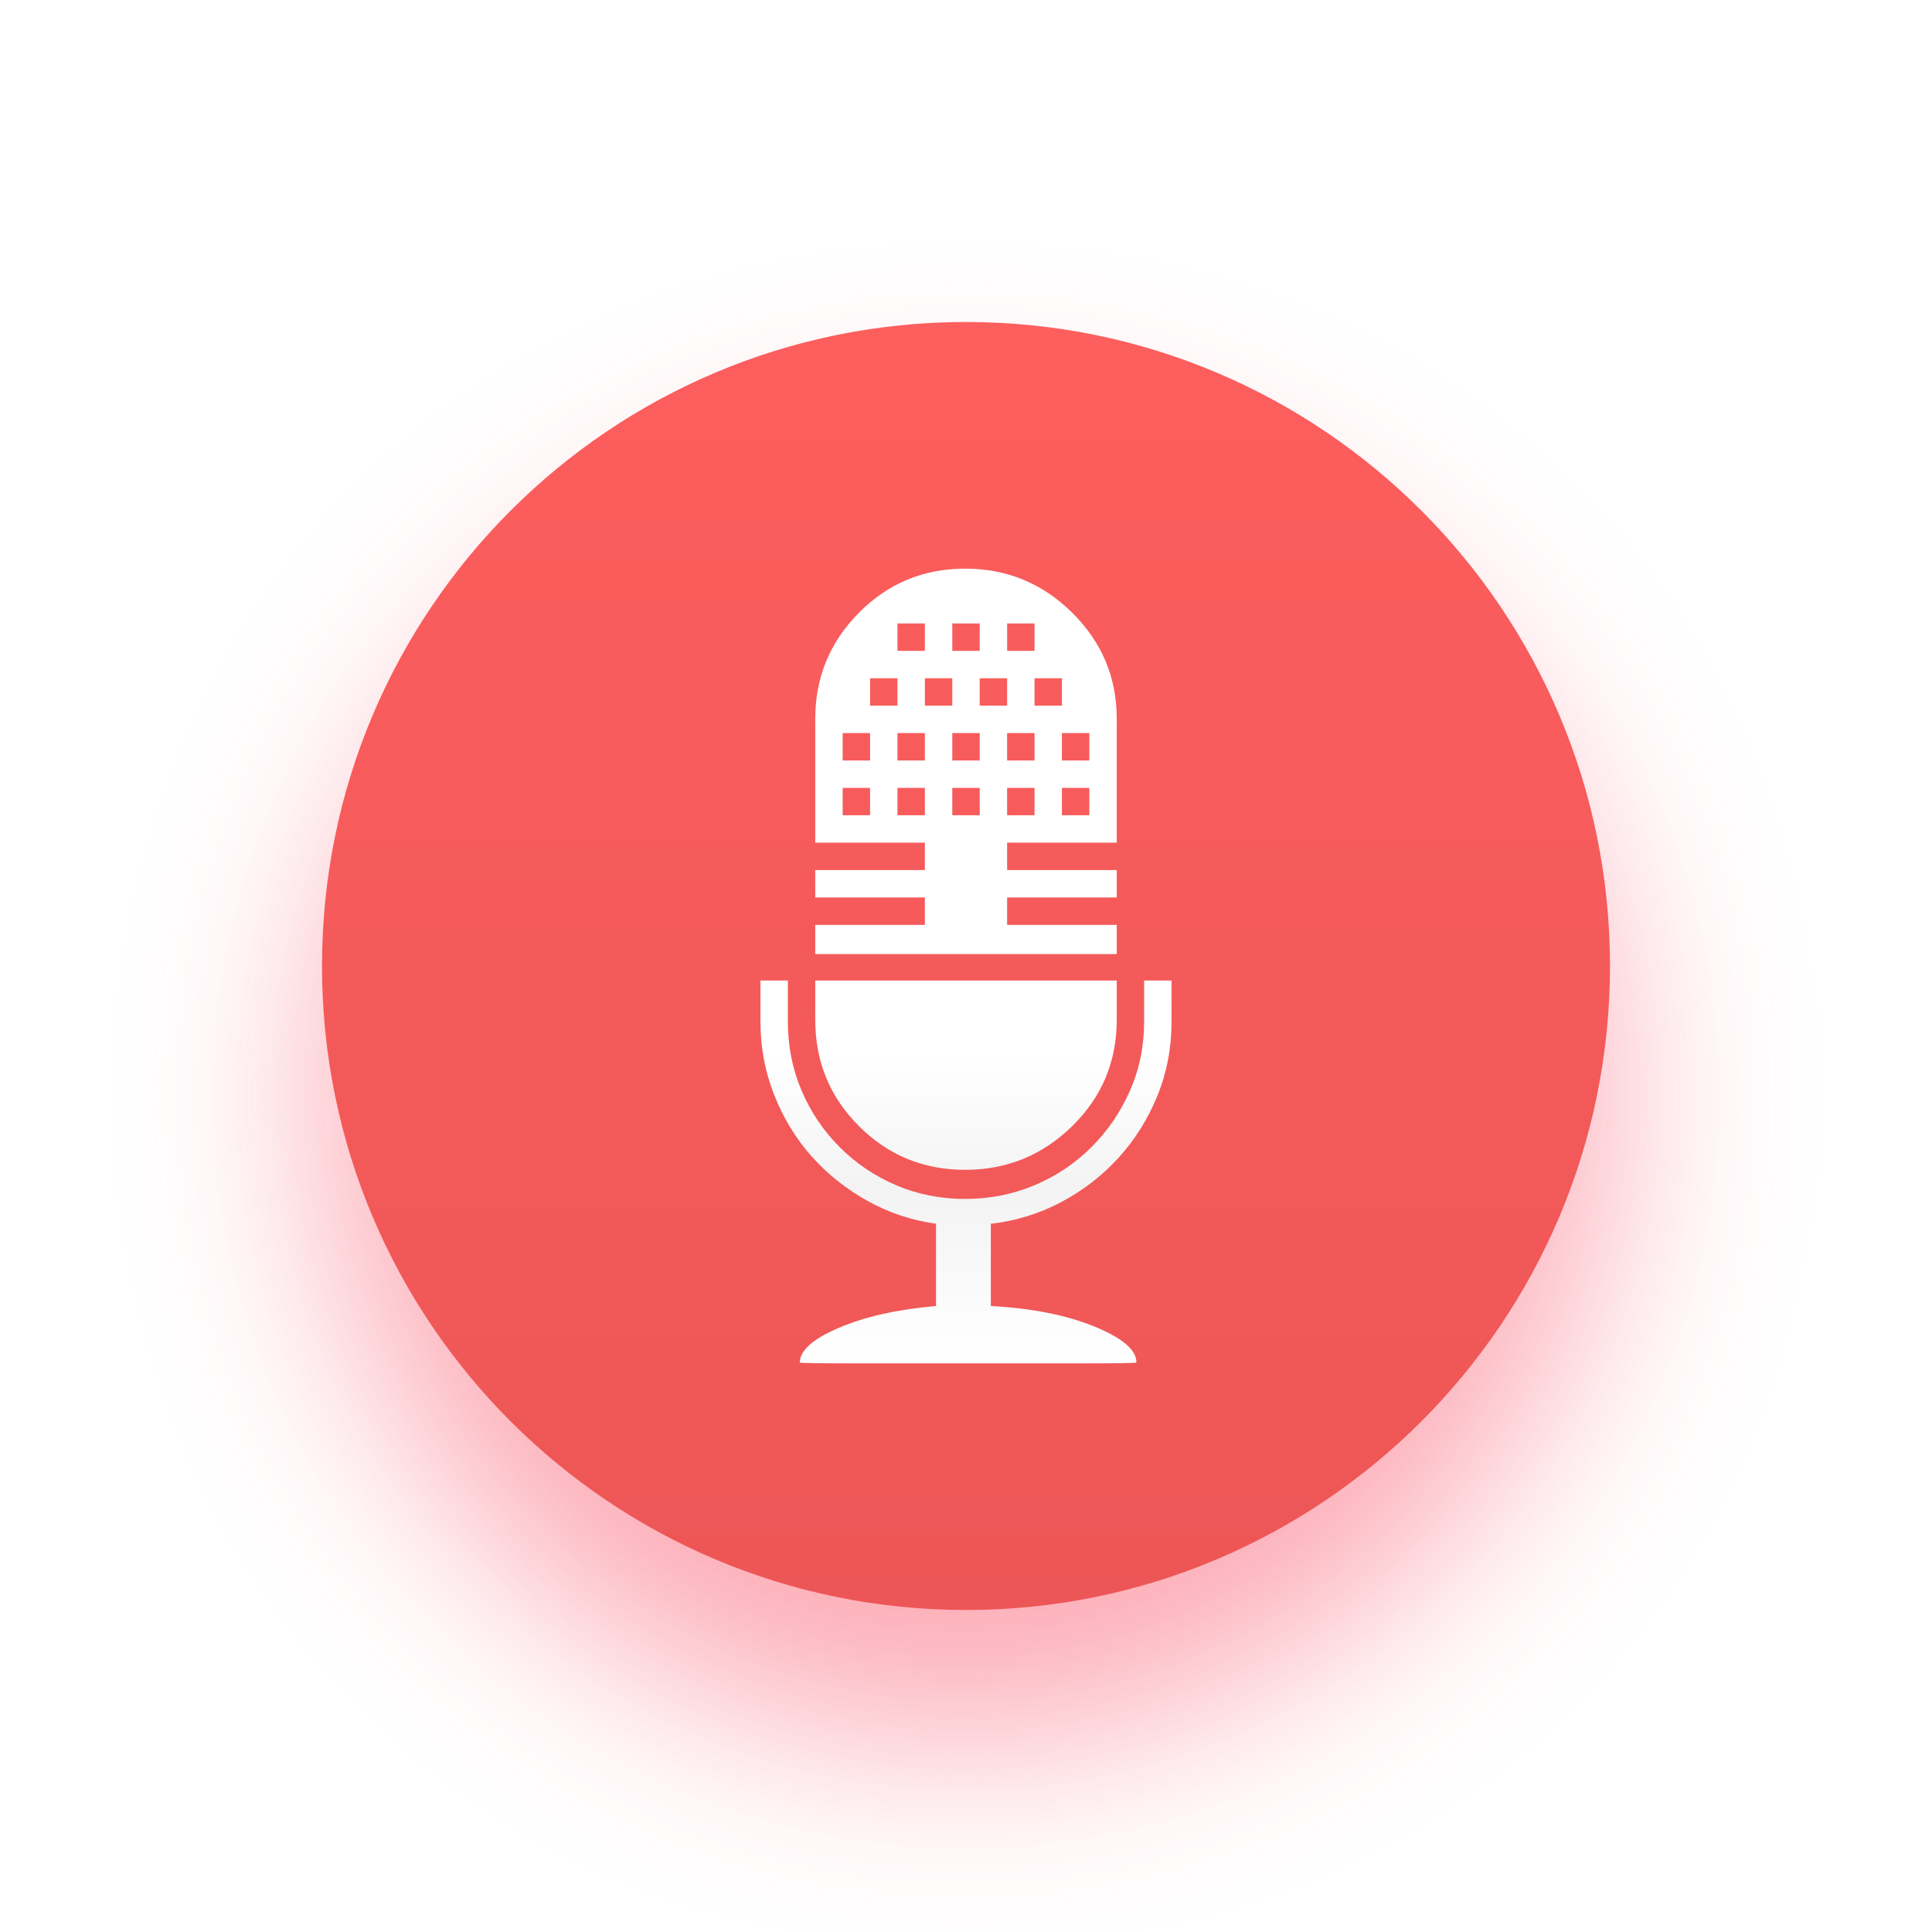
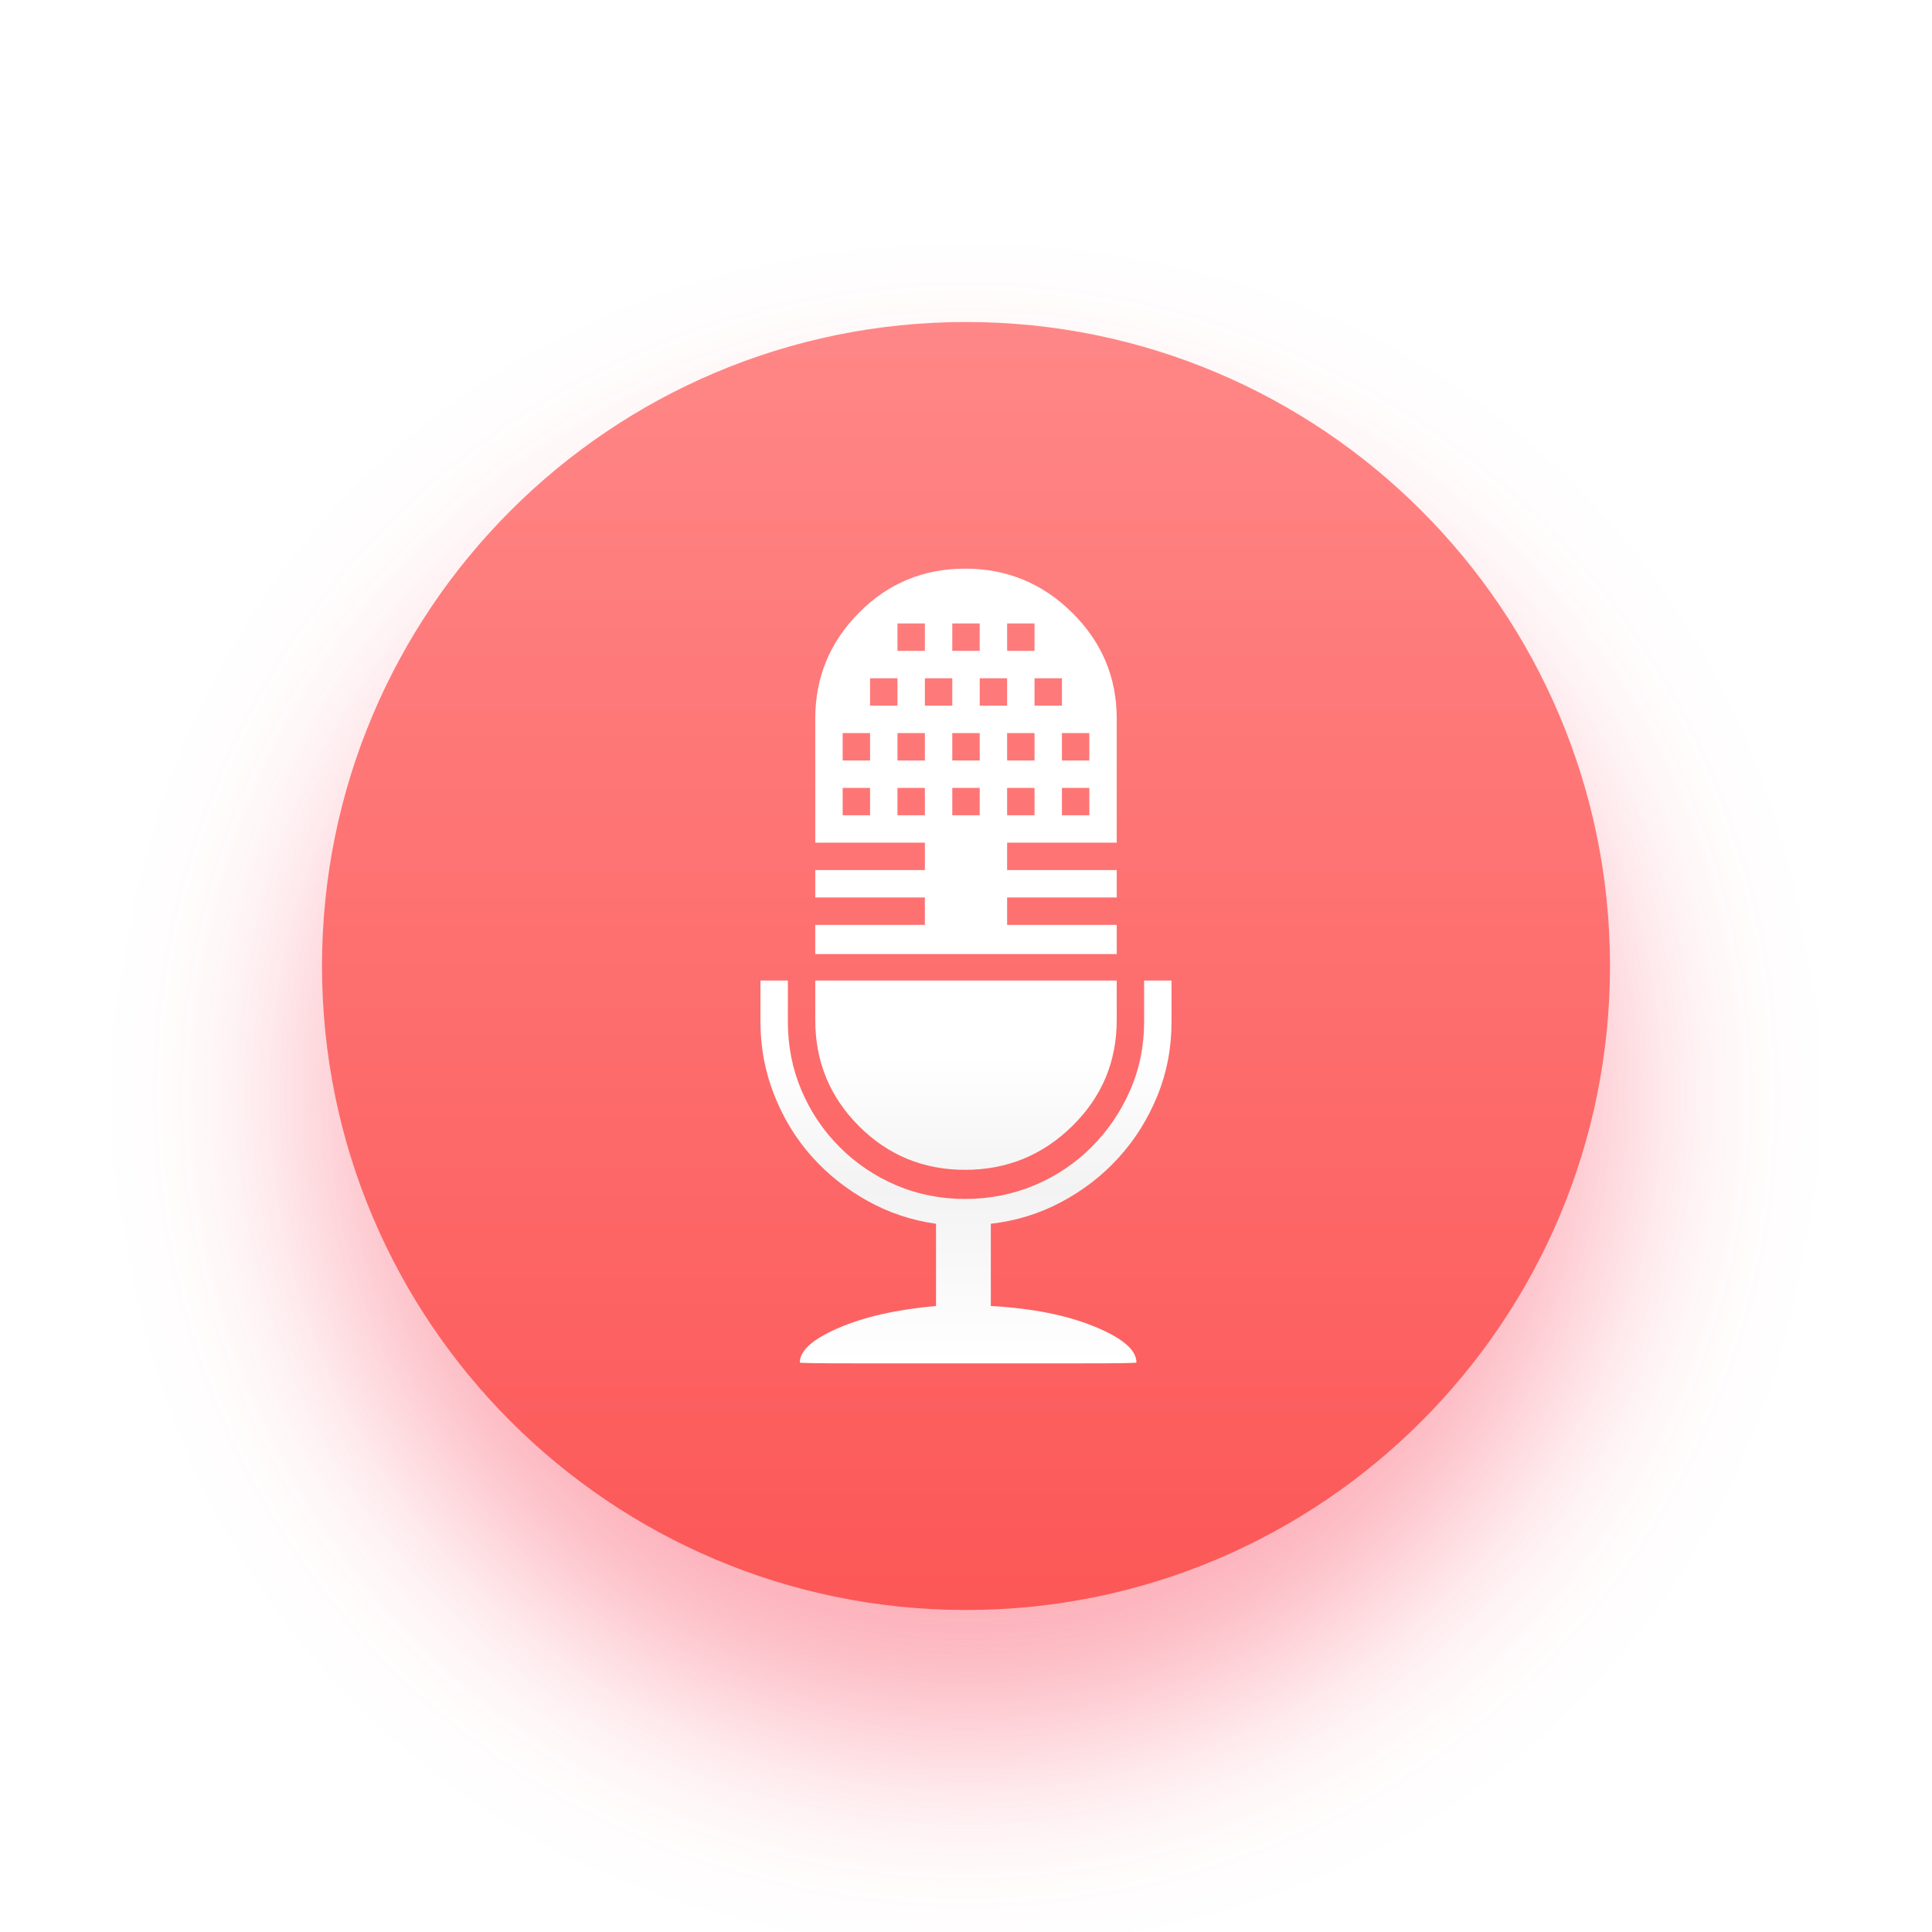
<svg xmlns="http://www.w3.org/2000/svg" xmlns:xlink="http://www.w3.org/1999/xlink" width="60px" height="60px" viewBox="0 0 60 60" version="1.1">
  <defs>
    <linearGradient x1="50%" y1="0%" x2="50%" y2="100%" id="linearGradient-1">
-       <stop stop-color="#FD5E5E" offset="0%" />
-       <stop stop-color="#ED5656" offset="100%" />
+       <stop stop-color="#FF8787" offset="0%" />
+       <stop stop-color="#FC5757" offset="100%" />
    </linearGradient>
    <circle id="path-2" cx="30" cy="30" r="20" />
    <filter x="-27.5%" y="-17.5%" width="155.0%" height="155.0%" filterUnits="objectBoundingBox" id="filter-3">
      <feOffset dx="0" dy="4" in="SourceAlpha" result="shadowOffsetOuter1" />
      <feGaussianBlur stdDeviation="3" in="shadowOffsetOuter1" result="shadowBlurOuter1" />
      <feColorMatrix values="0 0 0 0 0.973   0 0 0 0 0.173   0 0 0 0 0.277  0 0 0 0.4 0" type="matrix" in="shadowBlurOuter1" />
    </filter>
    <linearGradient x1="50%" y1="41.436%" x2="50%" y2="100%" id="linearGradient-4">
      <stop stop-color="#FFFFFF" offset="0%" />
      <stop stop-color="#FFFFFF" offset="34.088%" />
      <stop stop-color="#F3F3F3" offset="62.702%" />
      <stop stop-color="#FFFFFF" offset="100%" />
    </linearGradient>
  </defs>
  <g id="页面-1" stroke="none" stroke-width="1" fill="none" fill-rule="evenodd">
    <g id="按钮状态" transform="translate(-567, -277)">
      <g id="record_normal" transform="translate(567, 277)">
        <g id="椭圆形">
          <use fill="black" fill-opacity="1" filter="url(#filter-3)" xlink:href="#path-2" />
          <use fill="url(#linearGradient-1)" fill-rule="evenodd" xlink:href="#path-2" />
        </g>
        <path d="M36.383,31.729 L36.383,30.452 L35.532,30.452 L35.532,31.729 C35.532,32.491 35.386,33.205 35.093,33.87 C34.801,34.535 34.402,35.12 33.896,35.625 C33.391,36.13 32.801,36.525 32.128,36.809 C31.454,37.092 30.736,37.234 29.973,37.234 L29.973,37.234 C29.211,37.234 28.497,37.092 27.832,36.809 C27.168,36.525 26.582,36.13 26.077,35.625 C25.572,35.12 25.177,34.535 24.894,33.87 C24.61,33.205 24.468,32.491 24.468,31.729 L24.468,30.452 L23.617,30.452 L23.617,31.729 C23.617,32.527 23.759,33.285 24.043,34.003 C24.326,34.721 24.712,35.355 25.199,35.904 C25.687,36.454 26.263,36.915 26.928,37.287 C27.593,37.66 28.307,37.899 29.069,38.005 L29.069,40.559 C27.863,40.665 26.857,40.891 26.051,41.237 C25.244,41.582 24.84,41.941 24.84,42.314 C24.84,42.332 25.386,42.34 26.476,42.34 L30.066,42.34 L33.657,42.34 C34.747,42.34 35.293,42.332 35.293,42.314 C35.293,41.924 34.858,41.551 33.989,41.197 C33.121,40.842 32.048,40.629 30.771,40.559 L30.771,38.005 C31.551,37.917 32.283,37.691 32.965,37.327 C33.648,36.964 34.242,36.503 34.747,35.944 C35.253,35.386 35.652,34.747 35.944,34.029 C36.237,33.311 36.383,32.544 36.383,31.729 Z M29.973,36.33 C31.268,36.33 32.376,35.878 33.298,34.973 C34.22,34.069 34.681,32.97 34.681,31.676 L34.681,30.452 L25.319,30.452 L25.319,31.676 C25.319,32.97 25.771,34.069 26.676,34.973 C27.58,35.878 28.679,36.33 29.973,36.33 Z M25.319,27.021 L28.723,27.021 L28.723,26.17 L25.319,26.17 L25.319,22.314 C25.319,21.037 25.771,19.942 26.676,19.029 C27.58,18.116 28.679,17.66 29.973,17.66 C31.268,17.66 32.376,18.116 33.298,19.029 C34.22,19.942 34.681,21.037 34.681,22.314 L34.681,26.17 L33.83,26.17 L32.979,26.17 L31.277,26.17 L31.277,27.021 L32.979,27.021 L33.83,27.021 L34.681,27.021 L34.681,27.872 L32.128,27.872 L31.277,27.872 L31.277,28.723 L32.128,28.723 L34.681,28.723 L34.681,29.628 L25.319,29.628 L25.319,28.723 L27.872,28.723 L27.872,27.872 L25.319,27.872 L25.319,27.021 Z M27.872,19.362 L27.872,20.213 L28.723,20.213 L28.723,19.362 L27.872,19.362 Z M27.021,21.064 L27.021,21.915 L27.872,21.915 L27.872,21.064 L27.021,21.064 Z M27.872,27.872 L27.872,28.723 L28.723,28.723 L28.723,27.872 L27.872,27.872 Z M32.979,24.468 L32.979,25.319 L33.83,25.319 L33.83,24.468 L32.979,24.468 Z M31.277,24.468 L31.277,25.319 L32.128,25.319 L32.128,24.468 L31.277,24.468 Z M29.574,24.468 L29.574,25.319 L30.426,25.319 L30.426,24.468 L29.574,24.468 Z M27.872,24.468 L27.872,25.319 L28.723,25.319 L28.723,24.468 L27.872,24.468 Z M26.17,24.468 L26.17,25.319 L27.021,25.319 L27.021,24.468 L26.17,24.468 Z M32.979,22.766 L32.979,23.617 L33.83,23.617 L33.83,22.766 L32.979,22.766 Z M31.277,22.766 L31.277,23.617 L32.128,23.617 L32.128,22.766 L31.277,22.766 Z M29.574,22.766 L29.574,23.617 L30.426,23.617 L30.426,22.766 L29.574,22.766 Z M27.872,22.766 L27.872,23.617 L28.723,23.617 L28.723,22.766 L27.872,22.766 Z M26.17,22.766 L26.17,23.617 L27.021,23.617 L27.021,22.766 L26.17,22.766 Z M29.574,19.362 L29.574,20.213 L30.426,20.213 L30.426,19.362 L29.574,19.362 Z M28.723,21.064 L28.723,21.915 L29.574,21.915 L29.574,21.064 L28.723,21.064 Z M31.277,19.362 L31.277,20.213 L32.128,20.213 L32.128,19.362 L31.277,19.362 Z M30.426,21.064 L30.426,21.915 L31.277,21.915 L31.277,21.064 L30.426,21.064 Z M32.128,21.064 L32.128,21.915 L32.979,21.915 L32.979,21.064 L32.128,21.064 Z" id="Page-1" fill="url(#linearGradient-4)" />
      </g>
    </g>
  </g>
</svg>
